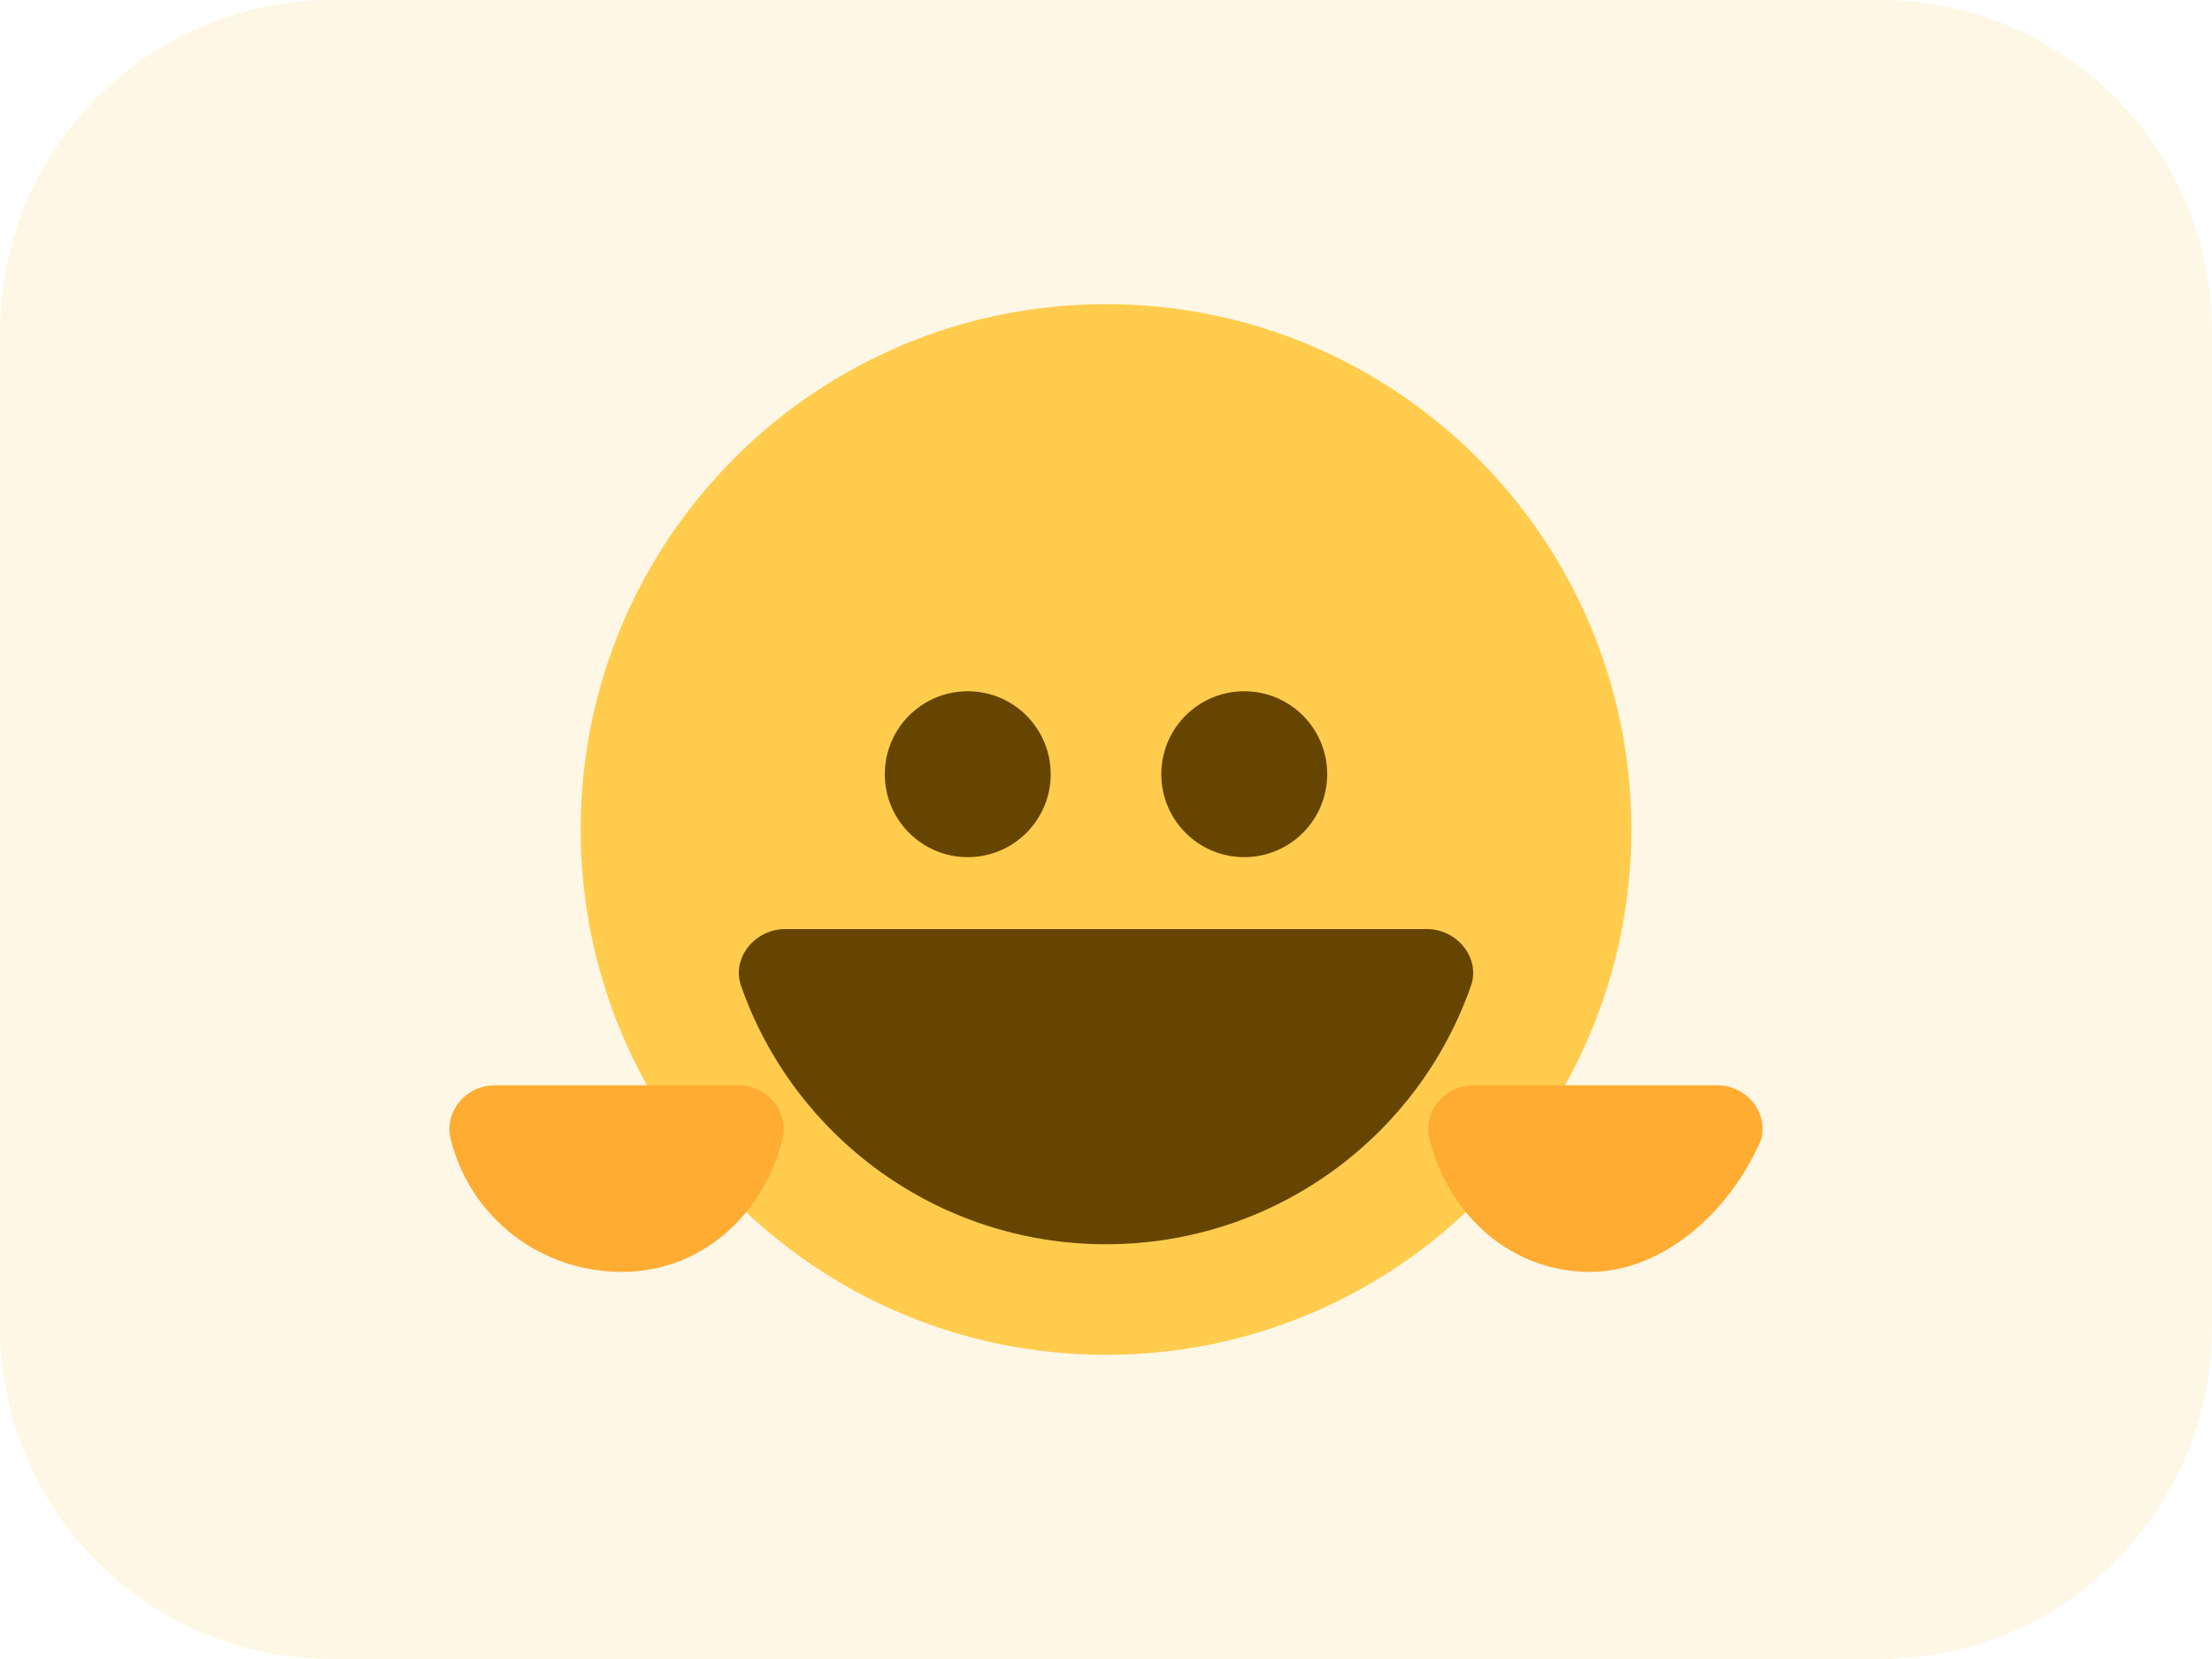
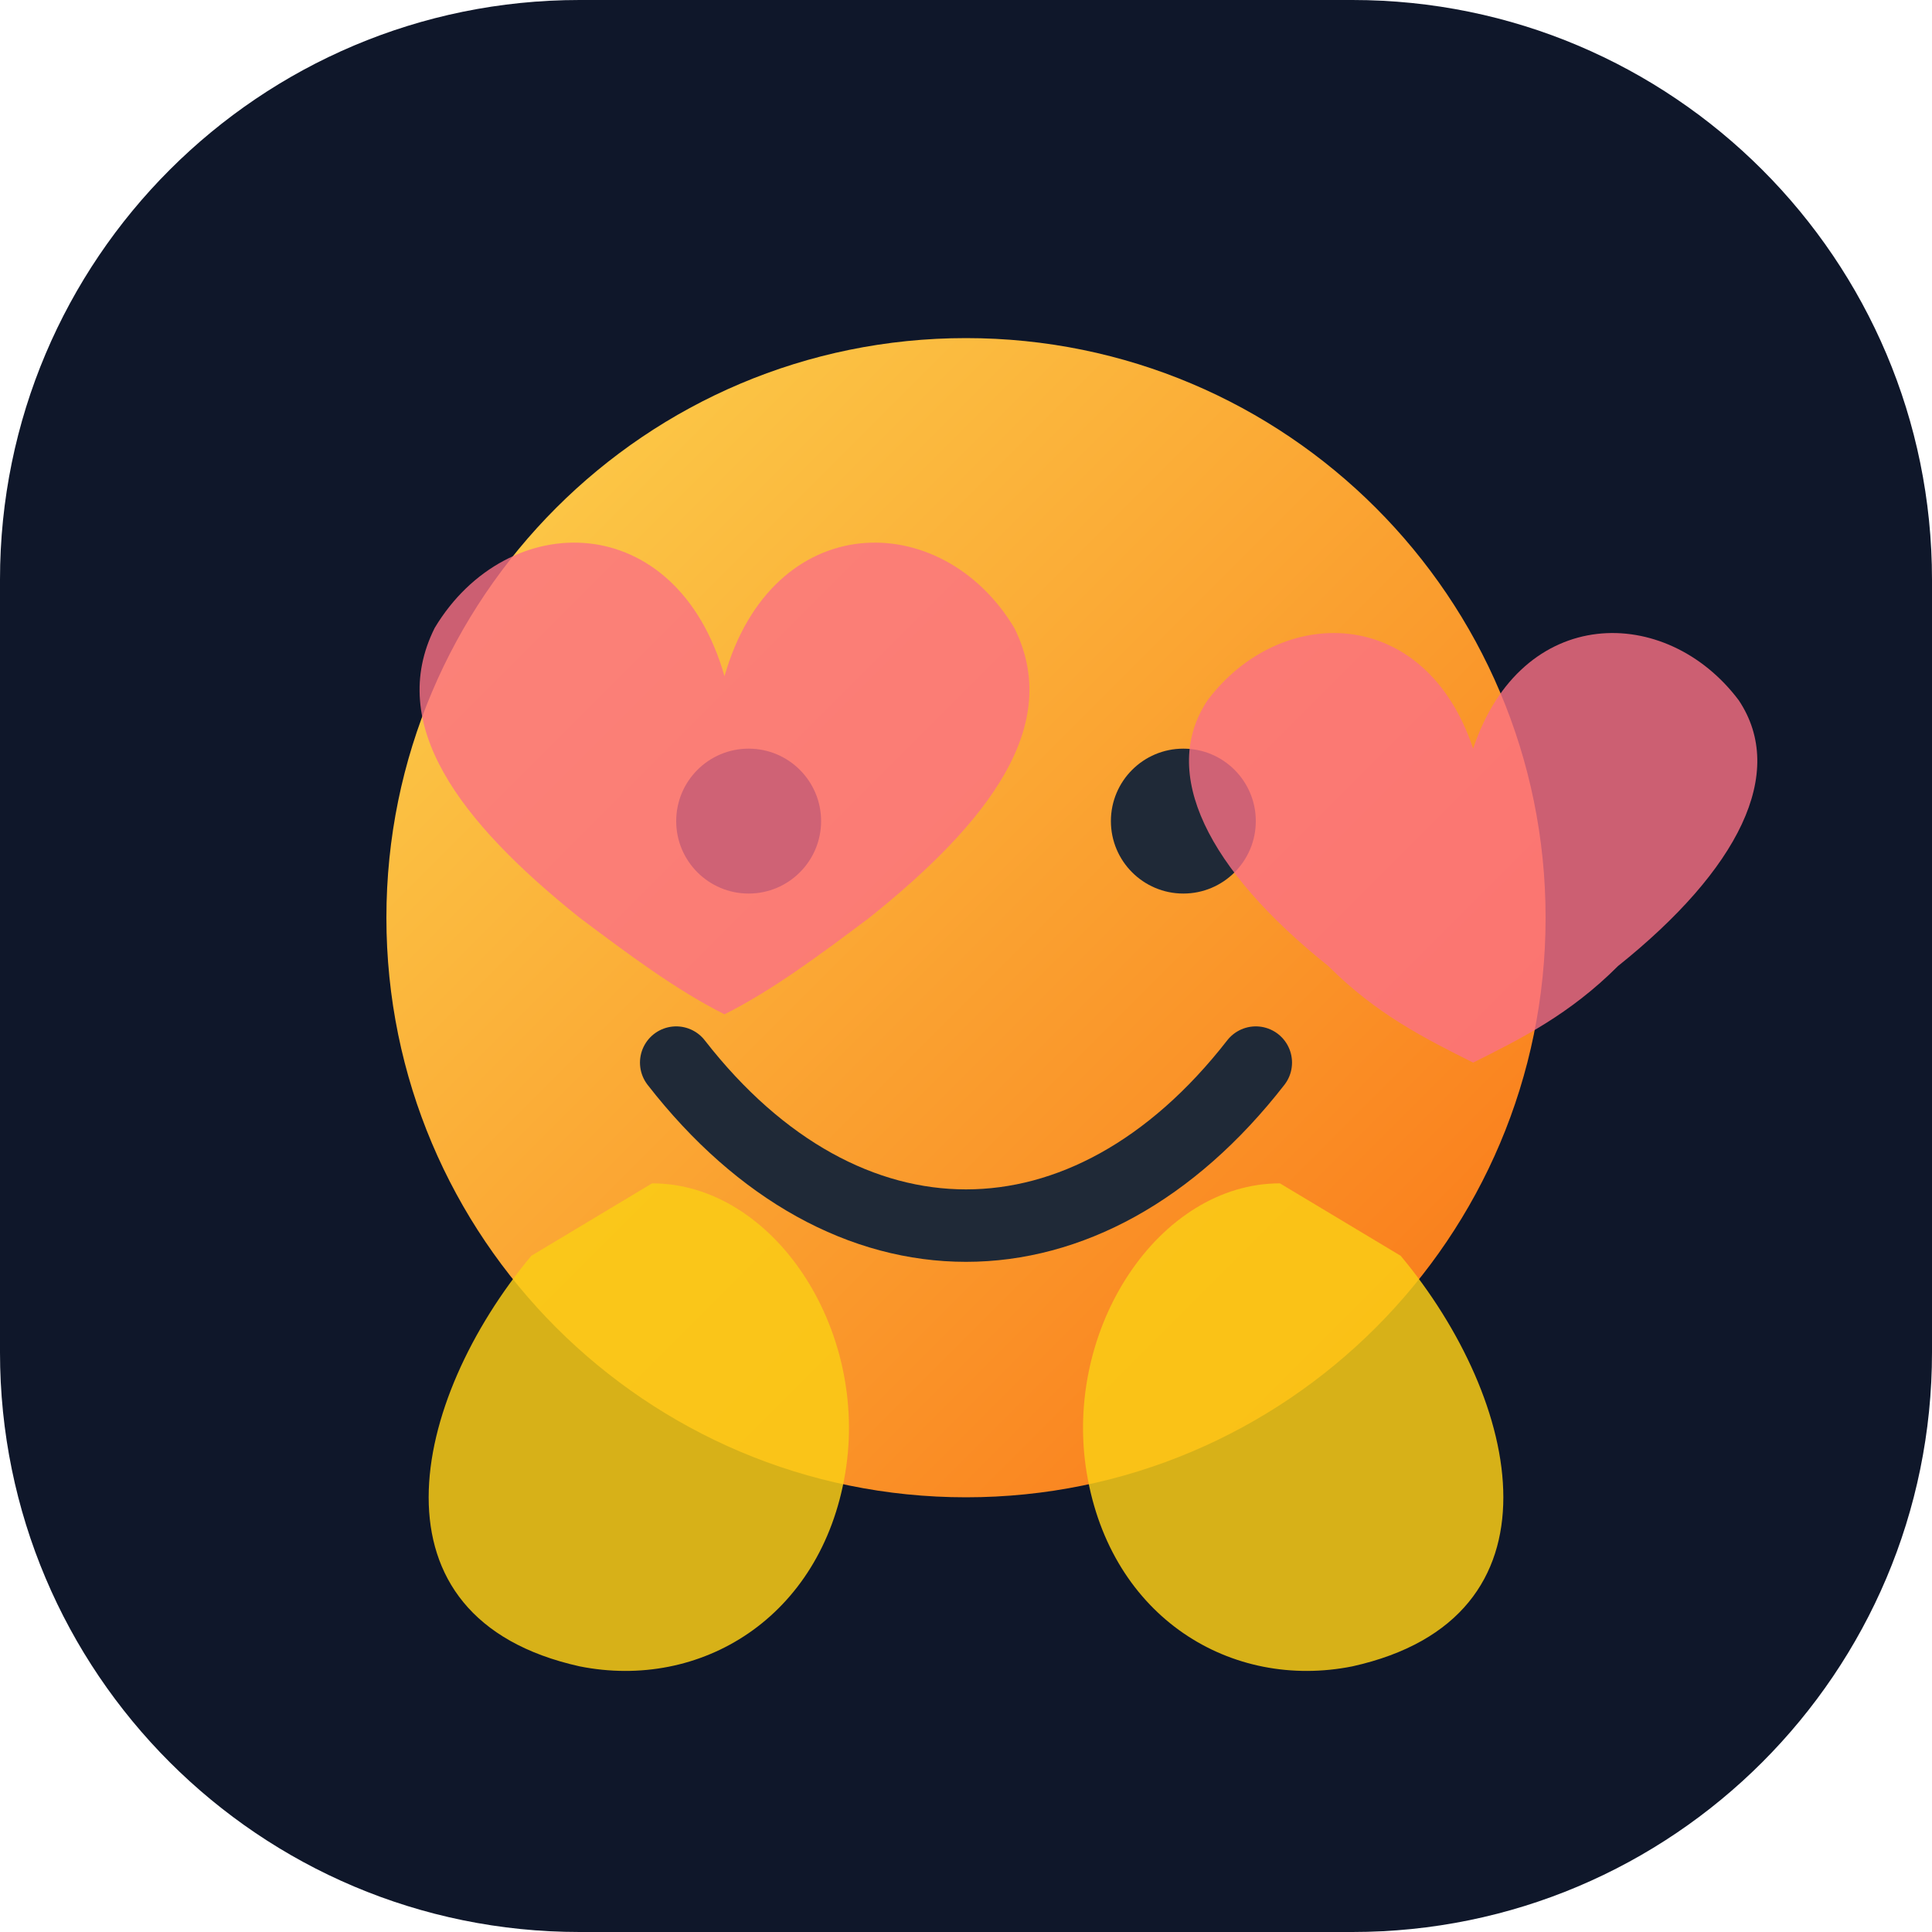
- <svg xmlns="http://www.w3.org/2000/svg" viewBox="0 0 160 120" role="img">
-   <rect width="160" height="120" rx="24" fill="#fff7e6" />
-   <circle cx="80" cy="60" r="38" fill="#ffcc4d" />
-   <path fill="#664500" d="M64 56a6 6 0 1 1 12 0 6 6 0 0 1-12 0zm20 0a6 6 0 1 1 12 0 6 6 0 0 1-12 0z" />
-   <path fill="#664500" d="M80 90c-12.2 0-22.6-7.8-26.4-18.7-.7-2 1-4.1 3.2-4.1h46.4c2.2 0 3.9 2.1 3.2 4.1C102.6 82.2 92.2 90 80 90z" />
-   <path fill="#ffac33" d="M45 92c-6 0-11-4-12.4-9.6-.5-2 1.1-3.9 3.2-3.9h17.6c2.1 0 3.7 1.9 3.2 3.9C55.2 88 50.6 92 45 92zm70 0c-5.6 0-10.2-4-11.6-9.6-.5-2 1.1-3.9 3.2-3.9h17.6c2.1 0 3.7 1.9 3.2 3.9C125 88 120 92 115 92z" />
+ <svg xmlns="http://www.w3.org/2000/svg" viewBox="0 0 160 160" role="img" aria-labelledby="title desc">
+   <defs>
+     <linearGradient id="hugging-face-gradient" x1="0%" y1="0%" x2="100%" y2="100%">
+       <stop offset="0%" stop-color="#fcd34d" />
+       <stop offset="100%" stop-color="#f97316" />
+     </linearGradient>
+   </defs>
+   <rect width="160" height="160" rx="48" ry="48" fill="#0f172a" />
+   <circle cx="80" cy="76" r="48" fill="url(#hugging-face-gradient)" />
+   <g fill="#1f2937">
+     <circle cx="62" cy="68" r="6">
+       <animate attributeName="cy" values="66;68;66" dur="3s" repeatCount="indefinite" />
+     </circle>
+     <circle cx="98" cy="68" r="6">
+       <animate attributeName="cy" values="70;68;70" dur="3s" repeatCount="indefinite" />
+     </circle>
+   </g>
+   <path d="M56 88c14 18 34 18 48 0" fill="none" stroke="#1f2937" stroke-width="6" stroke-linecap="round" />
+   <g fill="#facc15" opacity="0.85">
+     <path d="M44 104c-10 12-14 30 4 34 10 2 20-4 22-16 2-12-6-24-16-24z">
+       <animate attributeName="d" values="M44 104c-10 12-14 30 4 34 10 2 20-4 22-16 2-12-6-24-16-24z;M46 102c-12 14-12 32 4 36 10 2 18-6 20-18 2-12-6-22-24-18z;M44 104c-10 12-14 30 4 34 10 2 20-4 22-16 2-12-6-24-16-24z" dur="5s" repeatCount="indefinite" />
+     </path>
+     <path d="M116 104c10 12 14 30-4 34-10 2-20-4-22-16-2-12 6-24 16-24z">
+       <animate attributeName="d" values="M116 104c10 12 14 30-4 34-10 2-20-4-22-16-2-12 6-24 16-24z;M114 102c12 14 12 32-4 36-10 2-18-6-20-18-2-12 6-22 24-18z;M116 104c10 12 14 30-4 34-10 2-20-4-22-16-2-12 6-24 16-24z" dur="5s" repeatCount="indefinite" />
+     </path>
+   </g>
+   <g fill="#fb7185" opacity="0.8">
+     <path d="M36 52c6-10 20-10 24 4 4-14 18-14 24-4 4 8-2 16-12 24-4 3-8 6-12 8-4-2-8-5-12-8-10-8-16-16-12-24z">
+       <animate attributeName="opacity" values="0.4;1;0.4" dur="4s" repeatCount="indefinite" />
+     </path>
+     <path d="M100 48c6-8 18-8 22 4 4-12 16-12 22-4 4 6 0 14-10 22-4 4-8 6-12 8-4-2-8-4-12-8-10-8-14-16-10-22z" transform="translate(0 10)">
+       <animate attributeName="opacity" values="1;0.5;1" dur="4.8s" repeatCount="indefinite" />
+     </path>
+   </g>
</svg>
